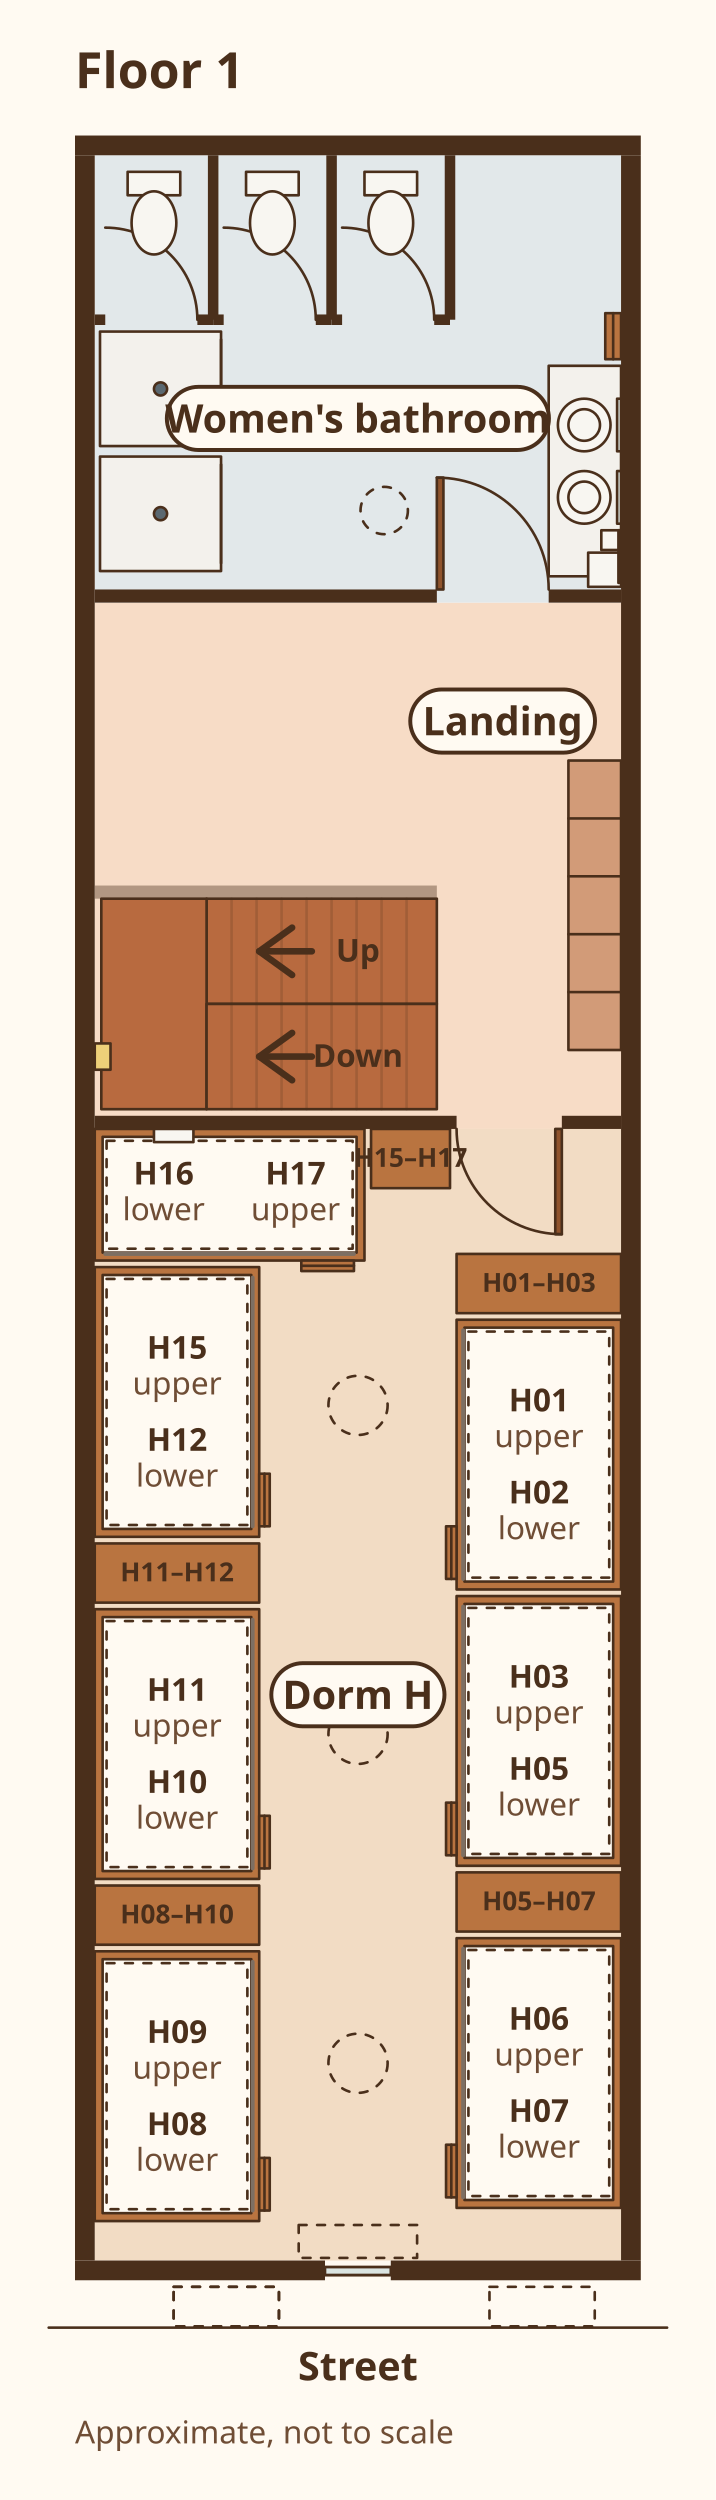
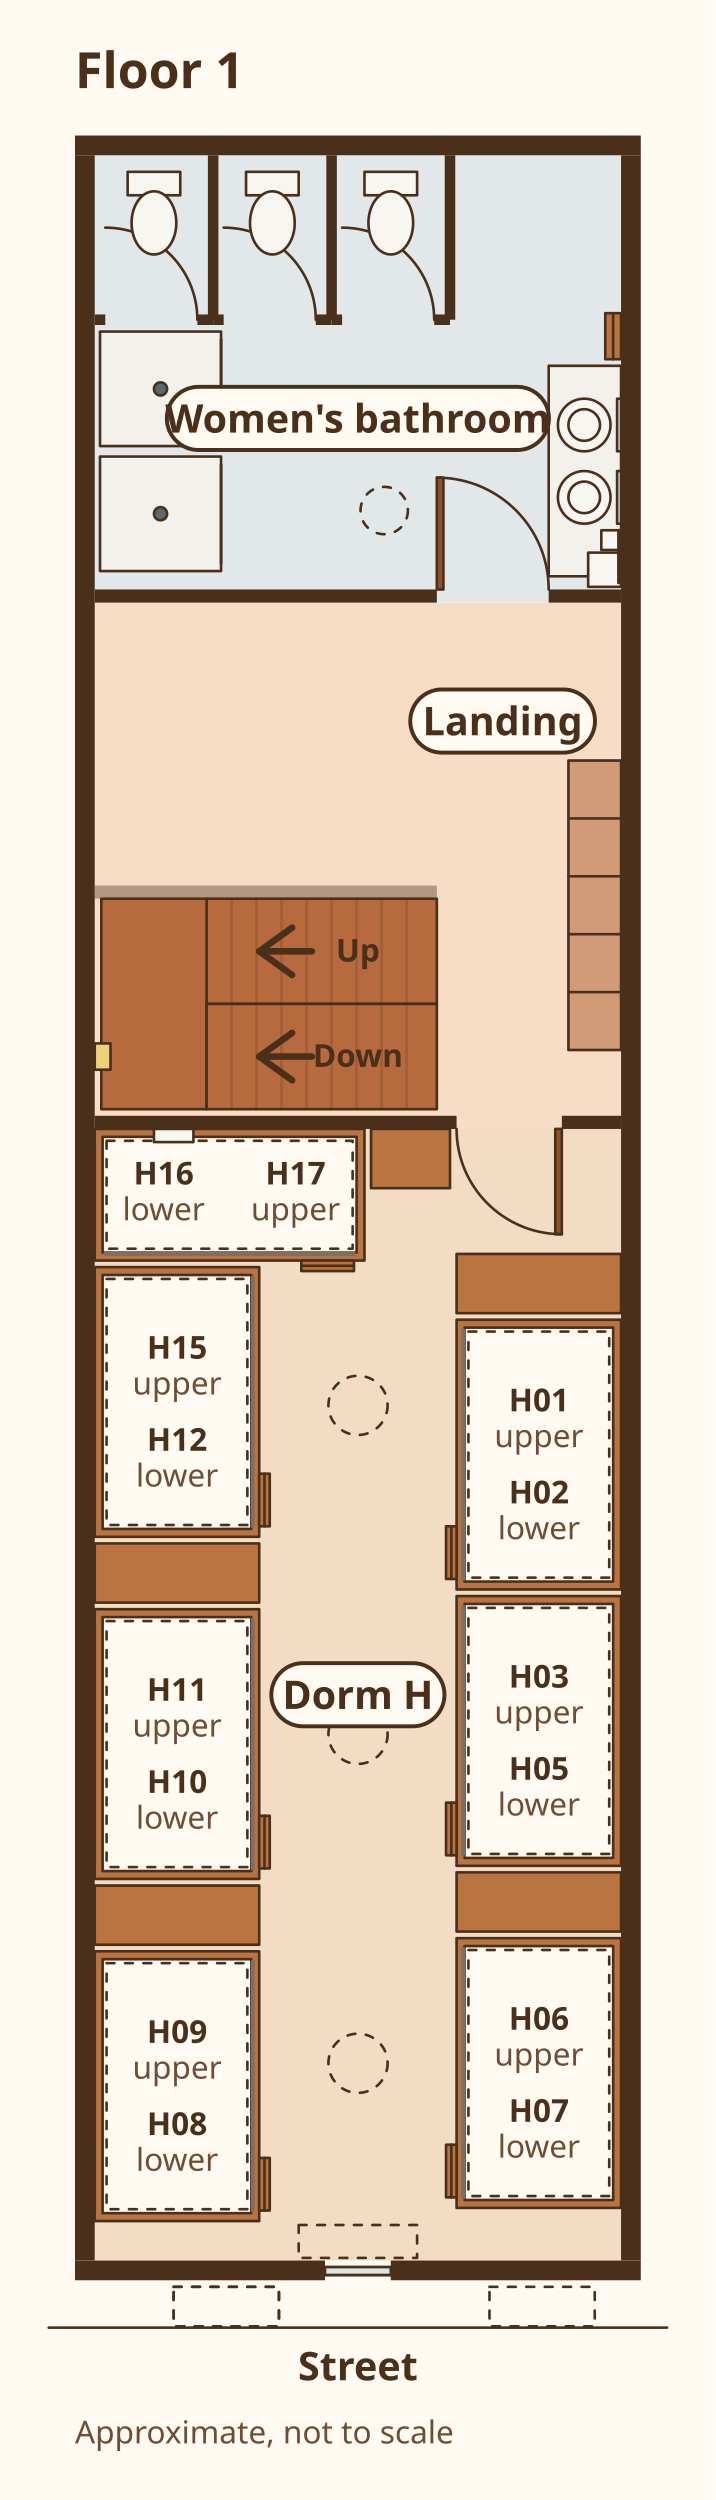
<svg xmlns="http://www.w3.org/2000/svg" class="hj-auto" viewBox="-36 -59 272 950" width="272" height="950" role="img" aria-labelledby="title desc">
-   <style>.hj-auto{stroke:#4a2f1b;stroke-width:1;stroke-linecap:round;stroke-linejoin:round}.hj-auto path{vector-effect:non-scaling-stroke}.hj-auto text{stroke:none;font-family:Figtree,"Noto Sans Lao",system-ui,sans-serif}.hj-auto .b{fill:none;stroke-width:2.5}.hj-auto .dl{fill:none;stroke-dasharray:3 4}.hj-auto .h{stroke-width:1}.hj-auto .lb{fill:#fffaf2;stroke-width:1.5}.hj-auto .lc{fill:#6f4d35;font-size:12px}.hj-auto .ln{fill:#4a2f1b;font-size:10px;font-weight:600}.hj-auto .ls{fill:#4a2f1b;font-size:12px;font-weight:600}.hj-auto .lt{fill:#4a2f1b;font-size:19px;font-weight:600}.hj-auto .lx{fill:#4a2f1b;font-size:15px;font-weight:600}.hj-auto .n{fill:none}.hj-auto .ns{stroke:none}.hj-auto .o{stroke-width:1.5}.hj-auto .tg{fill:none;stroke-opacity:.2}.hj-auto .wf{fill:#4a2f1b;stroke:none}.hj-auto .wl{fill:none;stroke-width:4;stroke-linecap:butt}.hj-auto .wp{fill:#4a2f1b;stroke:none;opacity:.4}.hj-auto .bt0{fill:#f3f1ec}.hj-auto .dp0{fill:#d29b78}.hj-auto .fs0{fill:#5a6870}.hj-auto .gl0{fill:#dbe5e2}.hj-auto .kcu{stroke:#7d6f63}.hj-auto .la0{fill:#eed079}.hj-auto .pa0{fill:#fffaf2}.hj-auto .t-path{fill:#f7dcc6}.hj-auto .t-sleep{fill:#f2dcc4}.hj-auto .t-wash{fill:#e2e8ea}.hj-auto .tc0{fill:#b86a3f}.hj-auto .wd0{fill:#b97440}.hj-auto .wh0{fill:#f8f6f1}.hj-auto .wk0{fill:#8f532c}@media (prefers-color-scheme:dark){.hj-auto{stroke:#dccdb6}.hj-auto .lb{fill:#2c1e13}.hj-auto .lc{fill:#cbb89c}.hj-auto .ln{fill:#f1e4cf}.hj-auto .ls{fill:#f1e4cf}.hj-auto .lt{fill:#f1e4cf}.hj-auto .lx{fill:#f1e4cf}.hj-auto .wf{fill:#dccdb6}.hj-auto .wp{fill:#dccdb6}.hj-auto .bt0{fill:#57514b}.hj-auto .dp0{fill:#5b3726}.hj-auto .fs0{fill:#2f3a40}.hj-auto .gl0{fill:#e2b25a}.hj-auto .kcu{stroke:#5d5750}.hj-auto .la0{fill:#f2d98a}.hj-auto .pa0{fill:#3a2b1f}.hj-auto .t-path{fill:#40291b}.hj-auto .t-sleep{fill:#3f2b1d}.hj-auto .t-wash{fill:#36302b}.hj-auto .tc0{fill:#8f5334}.hj-auto .wd0{fill:#7d4526}.hj-auto .wh0{fill:#5f5a54}.hj-auto .wk0{fill:#5e3219}}</style>
+   <style>.hj-auto{stroke:#4a2f1b;stroke-width:1;stroke-linecap:round;stroke-linejoin:round}.hj-auto path{vector-effect:non-scaling-stroke}.hj-auto text{stroke:none;font-family:Figtree,"Noto Sans Lao",system-ui,sans-serif}.hj-auto .b{fill:none;stroke-width:2.5}.hj-auto .dl{fill:none;stroke-dasharray:3 4}.hj-auto .h{stroke-width:1}.hj-auto .lb{fill:#fffaf2;stroke-width:1.5}.hj-auto .lc{fill:#6f4d35;font-size:12px}.hj-auto .ls{fill:#4a2f1b;font-size:12px;font-weight:600}.hj-auto .lt{fill:#4a2f1b;font-size:19px;font-weight:600}.hj-auto .lx{fill:#4a2f1b;font-size:15px;font-weight:600}.hj-auto .n{fill:none}.hj-auto .ns{stroke:none}.hj-auto .o{stroke-width:1.5}.hj-auto .tg{fill:none;stroke-opacity:.2}.hj-auto .wf{fill:#4a2f1b;stroke:none}.hj-auto .wl{fill:none;stroke-width:4;stroke-linecap:butt}.hj-auto .wp{fill:#4a2f1b;stroke:none;opacity:.4}.hj-auto .bt0{fill:#f3f1ec}.hj-auto .dp0{fill:#d29b78}.hj-auto .fs0{fill:#5a6870}.hj-auto .gl0{fill:#dbe5e2}.hj-auto .kcu{stroke:#7d6f63}.hj-auto .la0{fill:#eed079}.hj-auto .pa0{fill:#fffaf2}.hj-auto .t-path{fill:#f7dcc6}.hj-auto .t-sleep{fill:#f2dcc4}.hj-auto .t-wash{fill:#e2e8ea}.hj-auto .tc0{fill:#b86a3f}.hj-auto .wd0{fill:#b97440}.hj-auto .wh0{fill:#f8f6f1}.hj-auto .wk0{fill:#8f532c}@media (prefers-color-scheme:dark){.hj-auto{stroke:#dccdb6}.hj-auto .lb{fill:#2c1e13}.hj-auto .lc{fill:#cbb89c}.hj-auto .ls{fill:#f1e4cf}.hj-auto .lt{fill:#f1e4cf}.hj-auto .lx{fill:#f1e4cf}.hj-auto .wf{fill:#dccdb6}.hj-auto .wp{fill:#dccdb6}.hj-auto .bt0{fill:#57514b}.hj-auto .dp0{fill:#5b3726}.hj-auto .fs0{fill:#2f3a40}.hj-auto .gl0{fill:#e2b25a}.hj-auto .kcu{stroke:#5d5750}.hj-auto .la0{fill:#f2d98a}.hj-auto .pa0{fill:#3a2b1f}.hj-auto .t-path{fill:#40291b}.hj-auto .t-sleep{fill:#3f2b1d}.hj-auto .t-wash{fill:#36302b}.hj-auto .tc0{fill:#8f5334}.hj-auto .wd0{fill:#7d4526}.hj-auto .wh0{fill:#5f5a54}.hj-auto .wk0{fill:#5e3219}}</style>
  <path class="pa0 ns" d="M-36 -59L236 -59L236 891L-36 891Z" />
  <g id="floor-floor1" data-floor="floor1" data-level="1">
    <g id="area-dorm-h" data-area="dorm-h" data-kind="sleep">
      <path class="t-sleep ns" d="M0 370L200 370L200 800L0 800Z" />
    </g>
    <g id="area-landing-1" data-area="landing-1" data-kind="path">
      <path class="t-path ns" d="M0 170L200 170L200 370L0 370Z" />
    </g>
    <g id="area-bath-women" data-area="bath-women" data-kind="wash">
      <path class="t-wash ns" d="M0 0L200 0L200 170L0 170Z" />
    </g>
    <g id="fx-window-h-tall" data-fixture="window" data-area="dorm-h" data-room="dorm-h">
      <path class="gl0" d="M87.5 802.5L112.5 802.5L112.5 805.5L87.5 805.5Z" />
    </g>
    <g id="fx-window-h-small" data-fixture="window" data-area="dorm-h" data-room="dorm-h">
      <path class="gl0" d="M87.5 802.5L112.5 802.5L112.5 805.5L87.5 805.5Z" />
    </g>
    <g id="fx-ac-outdoor-1" data-fixture="ac-outdoor" data-area="dorm-h" data-room="dorm-h">
      <path class="dl" d="M30 810L70 810L70 825L30 825Z" />
    </g>
    <g id="fx-ac-outdoor-2" data-fixture="ac-outdoor" data-area="dorm-h" data-room="dorm-h">
      <path class="dl" d="M30 810L70 810L70 825L30 825Z" />
    </g>
    <g id="fx-ac-outdoor-3" data-fixture="ac-outdoor" data-area="dorm-h" data-room="dorm-h">
      <path class="dl" d="M150 810L190 810L190 825L150 825Z" />
    </g>
    <g id="fx-pod-H02" data-fixture="pod" data-label="H02" data-area="dorm-h" data-room="dorm-h">
      <path class="wd0" d="M137.5 442.5L200 442.5L200 545L137.5 545Z" />
      <path class="pa0" d="M140.5 445.5L197 445.5L197 542L140.5 542Z" />
      <path class="o n kcu" d="M140 541L140 446.5" />
      <text class="ls" x="168.8" y="512.3" text-anchor="middle" textLength="23.1" lengthAdjust="spacingAndGlyphs">H02</text>
      <text class="lc" x="168.8" y="525.9" text-anchor="middle" textLength="22.8" lengthAdjust="spacingAndGlyphs">lower</text>
    </g>
    <g id="fx-pod-H01" data-fixture="pod" data-label="H01" data-area="dorm-h" data-room="dorm-h">
      <path class="dl" d="M142 447L195.5 447L195.5 540.5L142 540.5Z" />
      <text class="ls" x="168.8" y="477.3" text-anchor="middle" textLength="23.1" lengthAdjust="spacingAndGlyphs">H01</text>
      <text class="lc" x="168.8" y="490.9" text-anchor="middle" textLength="22.7" lengthAdjust="spacingAndGlyphs">upper</text>
    </g>
    <g id="fx-ladder-h-1" data-fixture="ladder" data-area="dorm-h" data-room="dorm-h">
      <path class="wd0" d="M133.5 521L137.5 521L137.5 541L133.5 541Z" />
      <path class="h n" d="M135.5 541L135.5 521" />
    </g>
    <g id="fx-pod-H05" data-fixture="pod" data-label="H05" data-area="dorm-h" data-room="dorm-h">
      <path class="wd0" d="M137.5 547.5L200 547.5L200 650L137.5 650Z" />
      <path class="pa0" d="M140.5 550.5L197 550.5L197 647L140.5 647Z" />
      <path class="o n kcu" d="M140 646L140 551.5" />
      <text class="ls" x="168.8" y="617.3" text-anchor="middle" textLength="23.1" lengthAdjust="spacingAndGlyphs">H05</text>
      <text class="lc" x="168.8" y="630.9" text-anchor="middle" textLength="22.8" lengthAdjust="spacingAndGlyphs">lower</text>
    </g>
    <g id="fx-pod-H03" data-fixture="pod" data-label="H03" data-area="dorm-h" data-room="dorm-h">
      <path class="dl" d="M142 552L195.5 552L195.5 645.5L142 645.5Z" />
      <text class="ls" x="168.8" y="582.3" text-anchor="middle" textLength="23.1" lengthAdjust="spacingAndGlyphs">H03</text>
      <text class="lc" x="168.8" y="595.9" text-anchor="middle" textLength="22.7" lengthAdjust="spacingAndGlyphs">upper</text>
    </g>
    <g id="fx-ladder-h-2" data-fixture="ladder" data-area="dorm-h" data-room="dorm-h">
      <path class="wd0" d="M133.5 626L137.5 626L137.5 646L133.5 646Z" />
      <path class="h n" d="M135.5 646L135.5 626" />
    </g>
    <g id="fx-pod-H07" data-fixture="pod" data-label="H07" data-area="dorm-h" data-room="dorm-h">
      <path class="wd0" d="M137.5 677.5L200 677.5L200 780L137.5 780Z" />
      <path class="pa0" d="M140.5 680.5L197 680.5L197 777L140.5 777Z" />
      <path class="o n kcu" d="M140 776L140 681.5" />
      <text class="ls" x="168.8" y="747.3" text-anchor="middle" textLength="23.1" lengthAdjust="spacingAndGlyphs">H07</text>
      <text class="lc" x="168.8" y="760.9" text-anchor="middle" textLength="22.8" lengthAdjust="spacingAndGlyphs">lower</text>
    </g>
    <g id="fx-pod-H06" data-fixture="pod" data-label="H06" data-area="dorm-h" data-room="dorm-h">
      <path class="dl" d="M142 682L195.5 682L195.5 775.5L142 775.5Z" />
      <text class="ls" x="168.8" y="712.3" text-anchor="middle" textLength="23.1" lengthAdjust="spacingAndGlyphs">H06</text>
      <text class="lc" x="168.8" y="725.9" text-anchor="middle" textLength="22.7" lengthAdjust="spacingAndGlyphs">upper</text>
    </g>
    <g id="fx-ladder-h-3" data-fixture="ladder" data-area="dorm-h" data-room="dorm-h">
      <path class="wd0" d="M133.5 756L137.5 756L137.5 776L133.5 776Z" />
      <path class="h n" d="M135.5 776L135.5 756" />
    </g>
    <g id="fx-pod-H08" data-fixture="pod" data-label="H08" data-area="dorm-h" data-room="dorm-h">
      <path class="wd0" d="M0 682.5L62.5 682.5L62.5 785L0 785Z" />
      <path class="pa0" d="M3 685.5L59.5 685.5L59.5 782L3 782Z" />
      <path class="o n kcu" d="M60 781L60 686.5" />
      <text class="ls" x="31.3" y="752.3" text-anchor="middle" textLength="23.1" lengthAdjust="spacingAndGlyphs">H08</text>
      <text class="lc" x="31.3" y="765.9" text-anchor="middle" textLength="22.8" lengthAdjust="spacingAndGlyphs">lower</text>
    </g>
    <g id="fx-pod-H09" data-fixture="pod" data-label="H09" data-area="dorm-h" data-room="dorm-h">
      <path class="dl" d="M4.5 687L58 687L58 780.5L4.5 780.5Z" />
      <text class="ls" x="31.3" y="717.3" text-anchor="middle" textLength="23.1" lengthAdjust="spacingAndGlyphs">H09</text>
      <text class="lc" x="31.3" y="730.9" text-anchor="middle" textLength="22.7" lengthAdjust="spacingAndGlyphs">upper</text>
    </g>
    <g id="fx-ladder-h-4" data-fixture="ladder" data-area="dorm-h" data-room="dorm-h">
      <path class="wd0" d="M62.5 761L66.5 761L66.5 781L62.5 781Z" />
      <path class="h n" d="M64.5 781L64.5 761" />
    </g>
    <g id="fx-pod-H10" data-fixture="pod" data-label="H10" data-area="dorm-h" data-room="dorm-h">
      <path class="wd0" d="M0 552.5L62.5 552.5L62.5 655L0 655Z" />
      <path class="pa0" d="M3 555.5L59.5 555.5L59.5 652L3 652Z" />
      <path class="o n kcu" d="M60 651L60 556.5" />
      <text class="ls" x="31.3" y="622.3" text-anchor="middle" textLength="23.1" lengthAdjust="spacingAndGlyphs">H10</text>
      <text class="lc" x="31.3" y="635.9" text-anchor="middle" textLength="22.8" lengthAdjust="spacingAndGlyphs">lower</text>
    </g>
    <g id="fx-pod-H11" data-fixture="pod" data-label="H11" data-area="dorm-h" data-room="dorm-h">
      <path class="dl" d="M4.5 557L58 557L58 650.5L4.5 650.5Z" />
      <text class="ls" x="31.3" y="587.3" text-anchor="middle" textLength="23.1" lengthAdjust="spacingAndGlyphs">H11</text>
      <text class="lc" x="31.3" y="600.9" text-anchor="middle" textLength="22.7" lengthAdjust="spacingAndGlyphs">upper</text>
    </g>
    <g id="fx-ladder-h-5" data-fixture="ladder" data-area="dorm-h" data-room="dorm-h">
      <path class="wd0" d="M62.5 631L66.5 631L66.5 651L62.5 651Z" />
      <path class="h n" d="M64.5 651L64.5 631" />
    </g>
    <g id="fx-pod-H12" data-fixture="pod" data-label="H12" data-area="dorm-h" data-room="dorm-h">
      <path class="wd0" d="M0 422.5L62.5 422.5L62.5 525L0 525Z" />
      <path class="pa0" d="M3 425.5L59.5 425.5L59.5 522L3 522Z" />
      <path class="o n kcu" d="M60 521L60 426.5" />
      <text class="ls" x="31.3" y="492.3" text-anchor="middle" textLength="23.1" lengthAdjust="spacingAndGlyphs">H12</text>
      <text class="lc" x="31.3" y="505.9" text-anchor="middle" textLength="22.8" lengthAdjust="spacingAndGlyphs">lower</text>
    </g>
    <g id="fx-pod-H15" data-fixture="pod" data-label="H15" data-area="dorm-h" data-room="dorm-h">
      <path class="dl" d="M4.5 427L58 427L58 520.5L4.5 520.5Z" />
      <text class="ls" x="31.3" y="457.3" text-anchor="middle" textLength="23.1" lengthAdjust="spacingAndGlyphs">H15</text>
      <text class="lc" x="31.3" y="470.9" text-anchor="middle" textLength="22.7" lengthAdjust="spacingAndGlyphs">upper</text>
    </g>
    <g id="fx-ladder-h-6" data-fixture="ladder" data-area="dorm-h" data-room="dorm-h">
      <path class="wd0" d="M62.5 501L66.5 501L66.5 521L62.5 521Z" />
      <path class="h n" d="M64.5 521L64.5 501" />
    </g>
    <g id="fx-pod-H16" data-fixture="pod" data-label="H16" data-area="dorm-h" data-room="dorm-h">
      <path class="wd0" d="M0 370L102.5 370L102.5 420L0 420Z" />
      <path class="pa0" d="M3 373L99.5 373L99.5 417L3 417Z" />
      <path class="o n kcu" d="M4 417.5L98.5 417.5" />
      <text class="ls" x="26.2" y="391.1" text-anchor="middle" textLength="23.1" lengthAdjust="spacingAndGlyphs">H16</text>
      <text class="lc" x="26.2" y="404.7" text-anchor="middle" textLength="22.8" lengthAdjust="spacingAndGlyphs">lower</text>
    </g>
    <g id="fx-pod-H17" data-fixture="pod" data-label="H17" data-area="dorm-h" data-room="dorm-h">
      <path class="dl" d="M4.5 374.5L98 374.5L98 415.5L4.5 415.5Z" />
      <text class="ls" x="76.3" y="391.1" text-anchor="middle" textLength="23.1" lengthAdjust="spacingAndGlyphs">H17</text>
      <text class="lc" x="76.3" y="404.7" text-anchor="middle" textLength="22.7" lengthAdjust="spacingAndGlyphs">upper</text>
    </g>
    <g id="fx-ladder-h-7" data-fixture="ladder" data-area="dorm-h" data-room="dorm-h">
      <path class="wd0" d="M78.5 420L98.5 420L98.5 424L78.5 424Z" />
      <path class="h n" d="M78.5 422L98.5 422" />
    </g>
    <g id="fx-locker-H01" data-fixture="locker" data-label="H01" data-area="dorm-h" data-room="dorm-h" data-confirmed="false">
      <path class="wd0" d="M137.5 417.5L200 417.5L200 440L137.5 440Z" />
-       <text class="ln" x="168.8" y="431.9" text-anchor="middle" textLength="36.9" lengthAdjust="spacingAndGlyphs">H01–H03</text>
    </g>
    <g id="fx-locker-H05" data-fixture="locker" data-label="H05" data-area="dorm-h" data-room="dorm-h" data-confirmed="false">
      <path class="wd0" d="M137.5 652.5L200 652.5L200 675L137.5 675Z" />
-       <text class="ln" x="168.8" y="666.9" text-anchor="middle" textLength="36.9" lengthAdjust="spacingAndGlyphs">H05–H07</text>
    </g>
    <g id="fx-locker-H08" data-fixture="locker" data-label="H08" data-area="dorm-h" data-room="dorm-h" data-confirmed="false">
      <path class="wd0" d="M0 657.5L62.5 657.5L62.5 680L0 680Z" />
-       <text class="ln" x="31.3" y="671.9" text-anchor="middle" textLength="36.9" lengthAdjust="spacingAndGlyphs">H08–H10</text>
    </g>
    <g id="fx-locker-H11" data-fixture="locker" data-label="H11" data-area="dorm-h" data-room="dorm-h" data-confirmed="false">
      <path class="wd0" d="M0 527.5L62.5 527.5L62.5 550L0 550Z" />
-       <text class="ln" x="31.3" y="541.9" text-anchor="middle" textLength="36.9" lengthAdjust="spacingAndGlyphs">H11–H12</text>
    </g>
    <g id="fx-locker-H15" data-fixture="locker" data-label="H15" data-area="dorm-h" data-room="dorm-h" data-confirmed="false">
      <path class="wd0" d="M105 370L135 370L135 392.5L105 392.5Z" />
-       <text class="ln" x="120" y="384.4" text-anchor="middle" textLength="36.9" lengthAdjust="spacingAndGlyphs">H15–H17</text>
    </g>
    <g id="fx-door-dorm-h" data-fixture="door-leaf" data-label="H" data-area="dorm-h" data-room="dorm-h">
      <path class="wk0" d="M175 370L177.5 370L177.5 410L175 410Z" />
      <path class="h n" d="M177.5 410C155.4 410 137.5 392.1 137.5 370" />
    </g>
    <g id="fx-shoe-cubbies" data-fixture="shoe-cubbies" data-area="landing-1" data-room="landing-1">
      <path class="dp0" d="M180 230L200 230L200 340L180 340Z" />
      <path class="h n" d="M180 318L200 318M180 296L200 296M180 274L200 274M180 252L200 252" />
    </g>
    <g id="fx-stairs-floor2" data-fixture="stairs" data-area="landing-1" data-room="landing-1">
      <path class="tc0" d="M42.5 282.5L130 282.5L130 322.5L42.5 322.5Z" />
      <path class="tg" d="M52 322.5L52 282.5M61.5 322.5L61.5 282.5M71 322.5L71 282.5M80.5 322.5L80.5 282.5M90 322.5L90 282.5M99.5 322.5L99.5 282.5M109 322.5L109 282.5M118.5 322.5L118.5 282.5" />
      <path class="b n" d="M82.5 302.5L62.5 302.5" />
      <path class="b n" d="M75 311.5L62.5 302.5L75 293.5" />
      <text class="ls" x="100" y="306.4" text-anchor="middle" textLength="13.2" lengthAdjust="spacingAndGlyphs">Up</text>
    </g>
    <g id="fx-stairs-floor2-landing" data-fixture="stairs" data-area="landing-1" data-room="landing-1" data-confirmed="false">
      <path class="tc0" d="M2.5 282.5L42.5 282.5L42.5 362.5L2.5 362.5Z" />
    </g>
    <g id="fx-stairs-floor2-up" data-fixture="stairs" data-area="landing-1" data-room="landing-1" data-confirmed="false">
      <path class="tc0" d="M42.5 322.5L130 322.5L130 362.5L42.5 362.5Z" />
      <path class="tg" d="M52 362.5L52 322.5M61.5 362.5L61.5 322.5M71 362.5L71 322.5M80.5 362.5L80.5 322.5M90 362.5L90 322.5M99.5 362.5L99.5 322.5M109 362.5L109 322.5M118.5 362.5L118.5 322.5" />
      <path class="b n" d="M82.5 342.5L62.5 342.5" />
      <path class="b n" d="M75 351.5L62.5 342.5L75 333.5" />
      <text class="ls" x="100" y="346.4" text-anchor="middle" textLength="28.4" lengthAdjust="spacingAndGlyphs">Down</text>
    </g>
    <g id="fx-door-bath-women" data-fixture="door-leaf" data-label="Women" data-area="bath-women" data-room="bath-women">
      <path class="wk0" d="M130 122.5L132.5 122.5L132.5 165L130 165Z" />
      <path class="h n" d="M130 122.5C153.5 122.5 172.5 141.5 172.5 165" />
    </g>
    <g id="fx-vanity-women" data-fixture="vanity" data-area="bath-women" data-room="bath-women">
      <path class="bt0" d="M172.5 80L200 80L200 160L172.5 160Z" />
    </g>
    <g id="fx-basin-women-1" data-fixture="basin" data-area="bath-women" data-room="bath-women">
      <path class="wh0" d="M196 130C196 135.5 191.5 140 186 140C180.5 140 176 135.5 176 130C176 124.5 180.5 120 186 120C191.5 120 196 124.5 196 130Z" />
      <path class="h n" d="M192 130C192 133.3 189.3 136 186 136C182.7 136 180 133.3 180 130C180 126.7 182.7 124 186 124C189.3 124 192 126.7 192 130Z" />
    </g>
    <g id="fx-basin-women-2" data-fixture="basin" data-area="bath-women" data-room="bath-women">
      <path class="wh0" d="M196 102.5C196 108 191.5 112.5 186 112.5C180.5 112.5 176 108 176 102.5C176 97 180.5 92.5 186 92.5C191.5 92.5 196 97 196 102.5Z" />
      <path class="h n" d="M192 102.5C192 105.8 189.3 108.5 186 108.5C182.7 108.5 180 105.8 180 102.5C180 99.2 182.7 96.5 186 96.5C189.3 96.5 192 99.2 192 102.5Z" />
    </g>
    <g id="fx-ladder-hatch-women" data-fixture="ladder-wall" data-area="bath-women" data-room="bath-women">
      <path class="wd0" d="M194 60L200 60L200 77.5L194 77.5Z" />
      <path class="h n" d="M197 77.5L197 60" />
    </g>
    <g id="fx-stall-women-1" data-fixture="toilet-stall" data-area="bath-women" data-room="bath-women">
      <path class="wl" d="M45 62.5L45 0" />
      <path class="wl" d="M0 62.5L4 62.5" />
      <path class="wl" d="M39 62.5L45 62.5" />
      <path class="h n" d="M39 62.5C39 43.2 23.3 27.5 4 27.5" />
    </g>
    <g id="fx-toilet-women-1" data-fixture="toilet" data-area="bath-women" data-room="bath-women">
      <path class="wh0" d="M12.5 6.3L32.5 6.3L32.5 15.2L12.5 15.2Z" />
      <path class="wh0" d="M31 25.7C31 19.1 27.2 13.7 22.5 13.7C17.8 13.7 14 19.1 14 25.7C14 32.4 17.8 37.7 22.5 37.7C27.2 37.7 31 32.4 31 25.7Z" />
    </g>
    <g id="fx-stall-women-2" data-fixture="toilet-stall" data-area="bath-women" data-room="bath-women">
      <path class="wl" d="M90 62.5L90 0" />
      <path class="wl" d="M45 62.5L49 62.5" />
      <path class="wl" d="M84 62.5L90 62.5" />
      <path class="h n" d="M84 62.5C84 43.2 68.3 27.5 49 27.5" />
    </g>
    <g id="fx-toilet-women-2" data-fixture="toilet" data-area="bath-women" data-room="bath-women">
      <path class="wh0" d="M57.5 6.3L77.5 6.3L77.5 15.2L57.5 15.2Z" />
      <path class="wh0" d="M76 25.7C76 19.1 72.2 13.7 67.5 13.7C62.8 13.7 59 19.1 59 25.7C59 32.4 62.8 37.7 67.5 37.7C72.2 37.7 76 32.4 76 25.7Z" />
    </g>
    <g id="fx-stall-women-3" data-fixture="toilet-stall" data-area="bath-women" data-room="bath-women">
      <path class="wl" d="M135 62.5L135 0" />
      <path class="wl" d="M90 62.5L94 62.5" />
      <path class="wl" d="M129 62.5L135 62.5" />
      <path class="h n" d="M129 62.5C129 43.2 113.3 27.5 94 27.5" />
    </g>
    <g id="fx-toilet-women-3" data-fixture="toilet" data-area="bath-women" data-room="bath-women">
      <path class="wh0" d="M102.5 6.3L122.5 6.3L122.5 15.2L102.5 15.2Z" />
      <path class="wh0" d="M121 25.7C121 19.1 117.2 13.7 112.5 13.7C107.8 13.7 104 19.1 104 25.7C104 32.4 107.8 37.7 112.5 37.7C117.2 37.7 121 32.4 121 25.7Z" />
    </g>
    <g id="fx-shower-women-1" data-fixture="shower" data-area="bath-women" data-room="bath-women">
      <path class="bt0" d="M2 114.5L48 114.5L48 158L2 158Z" />
      <path class="fs0" d="M27.5 136.2C27.5 137.6 26.4 138.7 25 138.7C23.6 138.7 22.5 137.6 22.5 136.2C22.5 134.9 23.6 133.7 25 133.7C26.4 133.7 27.5 134.9 27.5 136.2Z" />
      <path class="h n" d="M48 155L48 117.5" />
    </g>
    <g id="fx-shower-women-2" data-fixture="shower" data-area="bath-women" data-room="bath-women">
      <path class="bt0" d="M2 67L48 67L48 110.5L2 110.5Z" />
      <path class="fs0" d="M27.5 88.8C27.5 90.1 26.4 91.3 25 91.3C23.6 91.3 22.5 90.1 22.5 88.8C22.5 87.4 23.6 86.3 25 86.3C26.4 86.3 27.5 87.4 27.5 88.8Z" />
      <path class="h n" d="M48 107.5L48 70" />
    </g>
    <g id="fx-ac-h" data-fixture="ac-indoor" data-area="dorm-h" data-room="dorm-h">
      <path class="dl" d="M77.5 786.5L122.5 786.5L122.5 799L77.5 799Z" />
    </g>
    <g id="fx-fan-h-1" data-fixture="fan-ceiling" data-area="dorm-h" data-room="dorm-h">
      <path class="dl" d="M111.3 725C111.3 731.2 106.2 736.3 100 736.3C93.8 736.3 88.8 731.2 88.8 725C88.8 718.8 93.8 713.8 100 713.8C106.2 713.8 111.3 718.8 111.3 725Z" />
    </g>
    <g id="fx-fan-h-2" data-fixture="fan-ceiling" data-area="dorm-h" data-room="dorm-h">
      <path class="dl" d="M111.3 600C111.3 606.2 106.2 611.3 100 611.3C93.8 611.3 88.8 606.2 88.8 600C88.8 593.8 93.8 588.8 100 588.8C106.2 588.8 111.3 593.8 111.3 600Z" />
    </g>
    <g id="fx-fan-h-3" data-fixture="fan-ceiling" data-area="dorm-h" data-room="dorm-h">
      <path class="dl" d="M111.3 475C111.3 481.2 106.2 486.3 100 486.3C93.8 486.3 88.8 481.2 88.8 475C88.8 468.8 93.8 463.8 100 463.8C106.2 463.8 111.3 468.8 111.3 475Z" />
    </g>
    <g id="fx-fan-exhaust-h" data-fixture="fan-exhaust" data-area="dorm-h" data-room="dorm-h">
      <path class="wh0" d="M22.5 370L37.5 370L37.5 375L22.5 375Z" />
    </g>
    <g id="fx-wall-lamp-1" data-fixture="wall-lamp" data-area="landing-1" data-room="landing-1">
      <path class="la0" d="M0 337.5L6 337.5L6 347.5L0 347.5Z" />
    </g>
    <g id="fx-mirror-women-1" data-fixture="mirror" data-area="bath-women" data-room="bath-women">
      <path class="gl0" d="M198.5 120L200 120L200 140L198.5 140Z" />
    </g>
    <g id="fx-mirror-women-2" data-fixture="mirror" data-area="bath-women" data-room="bath-women">
      <path class="gl0" d="M198.5 92.5L200 92.5L200 112.5L198.5 112.5Z" />
    </g>
    <g id="fx-hand-dryer-women" data-fixture="hand-dryer" data-area="bath-women" data-room="bath-women">
      <path class="wh0" d="M187.5 151L200 151L200 164L187.5 164Z" />
    </g>
    <g id="fx-hair-dryer-women" data-fixture="hair-dryer" data-area="bath-women" data-room="bath-women">
      <path class="wh0" d="M192.5 142.5L200 142.5L200 150L192.5 150Z" />
    </g>
    <g id="fx-sign-rules-women" data-fixture="sign-plate" data-label="Bathroom rules" data-area="bath-women" data-room="bath-women">
      <path class="wh0" d="M199 142.5L200 142.5L200 162.5L199 162.5Z" />
    </g>
    <g id="fx-fan-women" data-fixture="fan" data-area="bath-women" data-room="bath-women">
      <path class="dl" d="M119 135C119 140 115 144 110 144C105 144 101 140 101 135C101 130 105 126 110 126C115 126 119 130 119 135Z" />
    </g>
    <g data-walls="">
      <path class="wf" d="M-7.5 800L87.5 800L87.5 807.5L-7.5 807.5Z" />
      <path class="wf" d="M112.5 800L207.5 800L207.5 807.5L112.5 807.5Z" />
      <path class="wf" d="M-7.5 0L0 0L0 800L-7.5 800Z" />
      <path class="wf" d="M200 0L207.5 0L207.5 800L200 800Z" />
      <path class="wf" d="M-7.5 -7.5L207.5 -7.5L207.5 0L-7.5 0Z" />
      <path class="wf" d="M0 365L137.5 365L137.5 370L0 370Z" />
      <path class="wf" d="M177.5 365L200 365L200 370L177.5 370Z" />
      <path class="wp" d="M0 277.5L130 277.5L130 282.5L0 282.5Z" />
      <path class="wf" d="M0 165L130 165L130 170L0 170Z" />
      <path class="wf" d="M172.5 165L200 165L200 170L172.5 170Z" />
    </g>
    <g id="labels-floor1" data-labels="" data-floor="floor1">
      <path class="lb" d="M79.1 573L120.9 573C127.5 573 132.9 578.4 132.9 585L132.9 585C132.9 591.6 127.5 597 120.9 597L79.1 597C72.5 597 67.1 591.6 67.1 585L67.1 585C67.1 578.4 72.5 573 79.1 573Z" />
      <text class="lx" x="100" y="590.4" text-anchor="middle" textLength="49.8" lengthAdjust="spacingAndGlyphs">Dorm H</text>
      <path class="lb" d="M131.9 203L178.1 203C184.7 203 190.1 208.4 190.1 215L190.1 215C190.1 221.6 184.7 227 178.1 227L131.9 227C125.3 227 119.9 221.6 119.9 215L119.9 215C119.9 208.4 125.3 203 131.9 203Z" />
      <text class="lx" x="155" y="220.4" text-anchor="middle" textLength="54.2" lengthAdjust="spacingAndGlyphs">Landing</text>
      <path class="lb" d="M39.4 88L160.6 88C167.2 88 172.6 93.4 172.6 100L172.6 100C172.6 106.6 167.2 112 160.6 112L39.4 112C32.8 112 27.4 106.6 27.4 100L27.4 100C27.4 93.4 32.8 88 39.4 88Z" />
      <text class="lx" x="100" y="105.4" text-anchor="middle" textLength="129.2" lengthAdjust="spacingAndGlyphs">Women's bathroom</text>
    </g>
  </g>
  <text class="lt" x="-7.5" y="-25.5" textLength="60.2" lengthAdjust="spacingAndGlyphs">Floor 1</text>
  <path class="h" d="M-17.5 825.5L217.5 825.5" />
  <text class="lx" x="100" y="845.5" text-anchor="middle" textLength="42.3" lengthAdjust="spacingAndGlyphs">Street</text>
  <text class="lc" x="-7.5" y="869.5" textLength="137.9" lengthAdjust="spacingAndGlyphs">Approximate, not to scale</text>
</svg>
